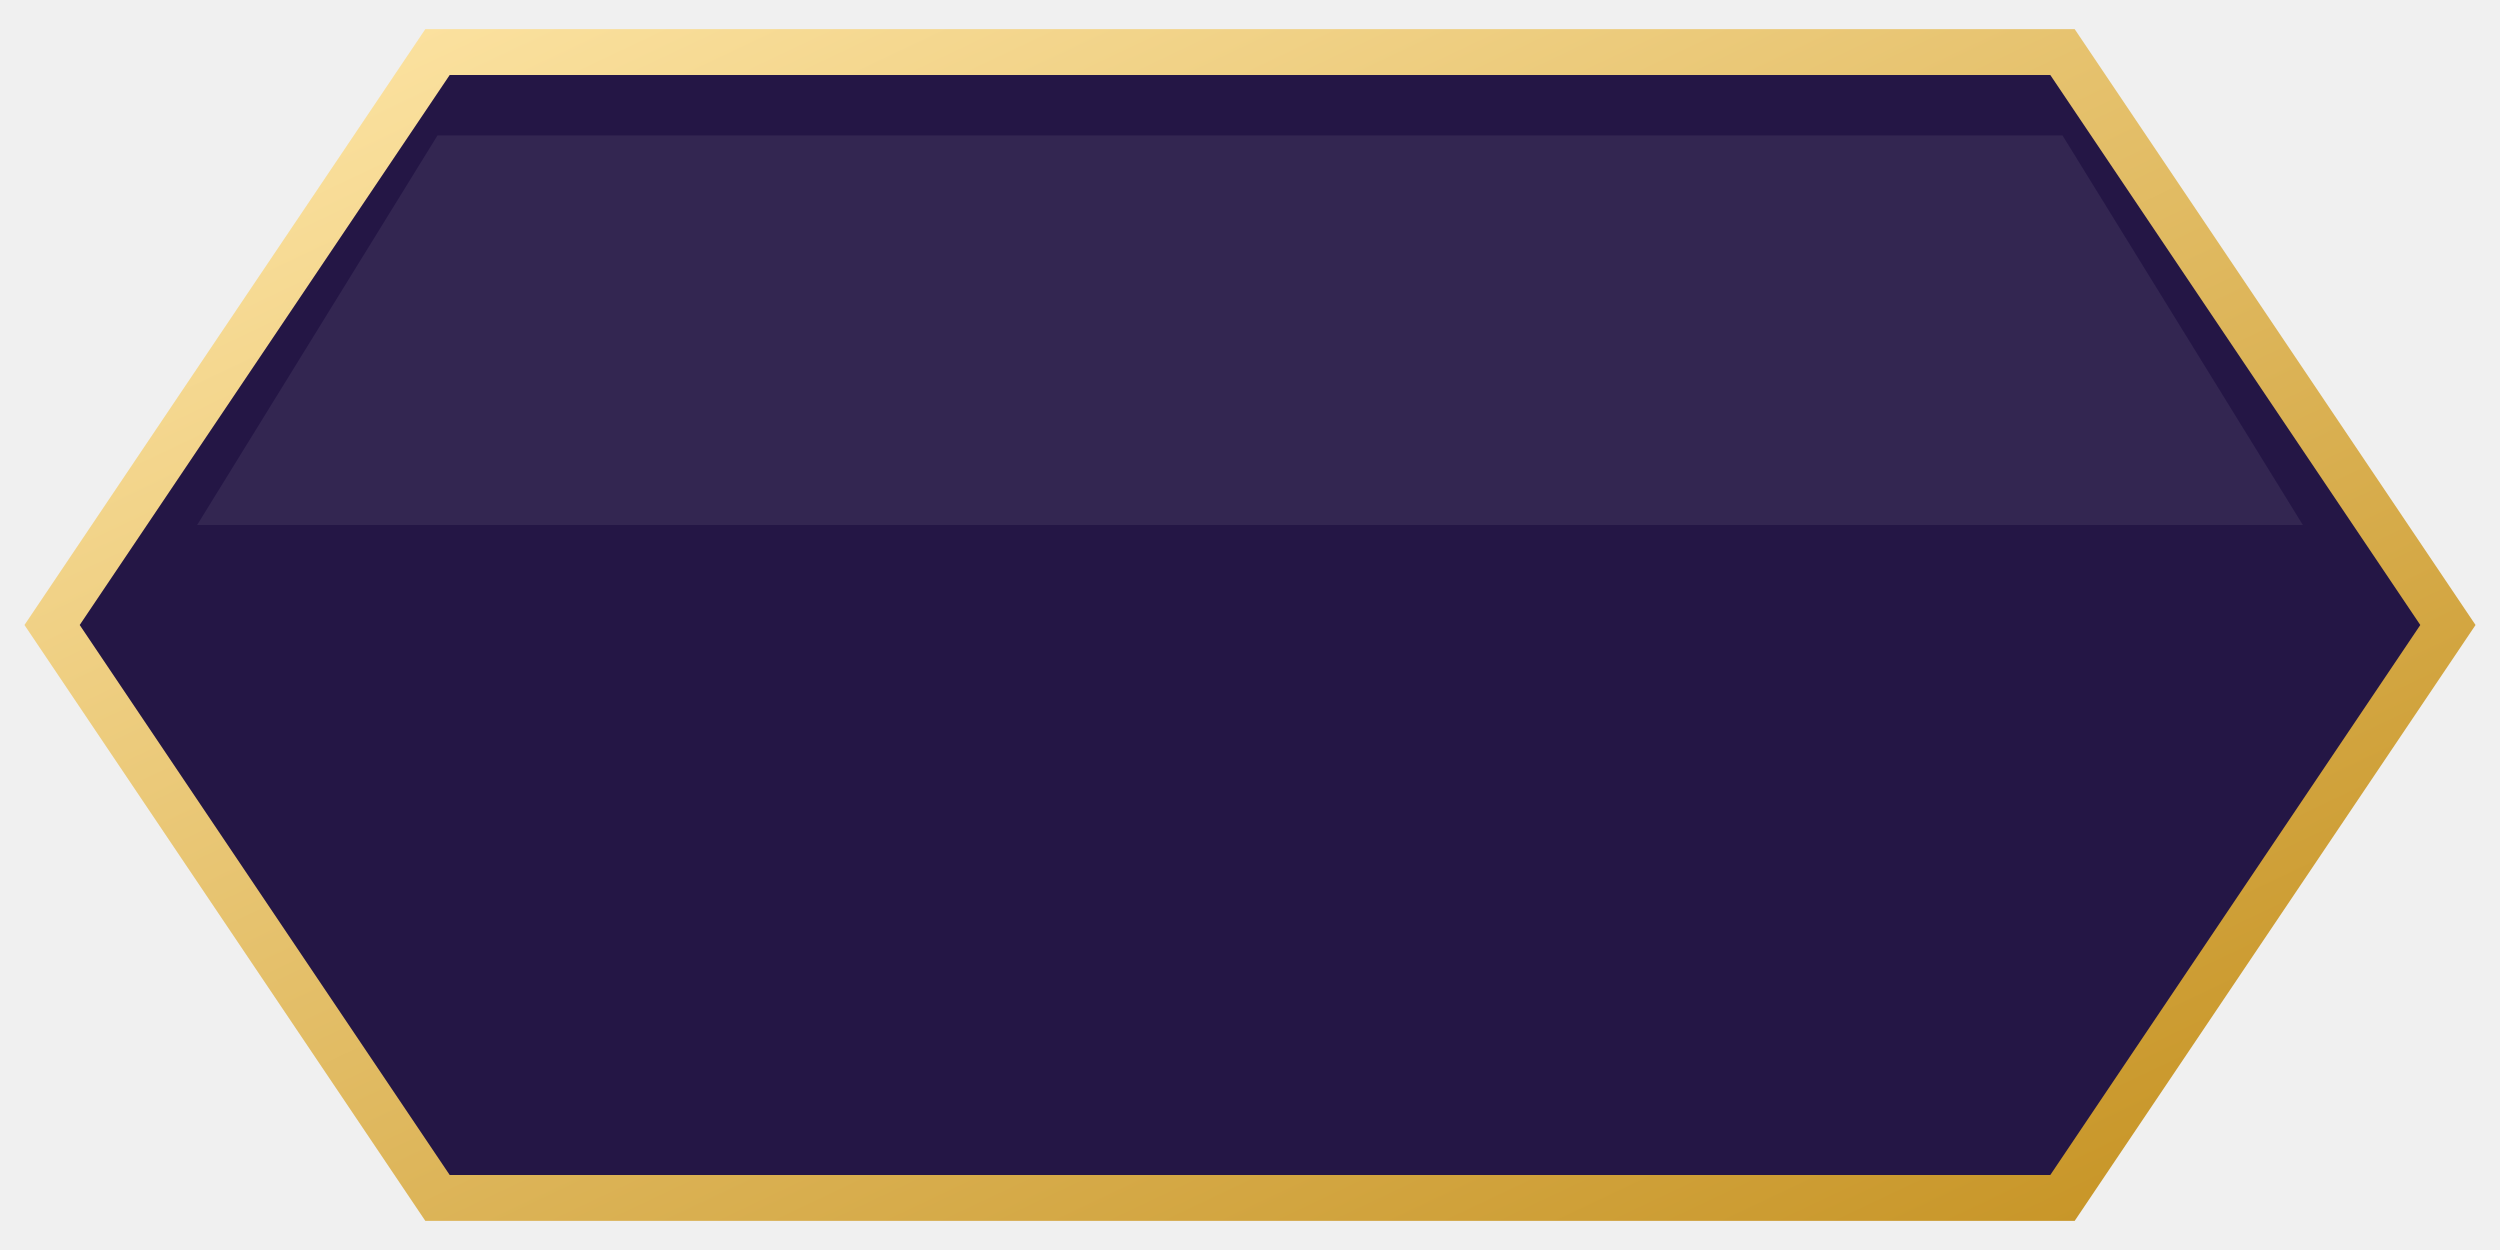
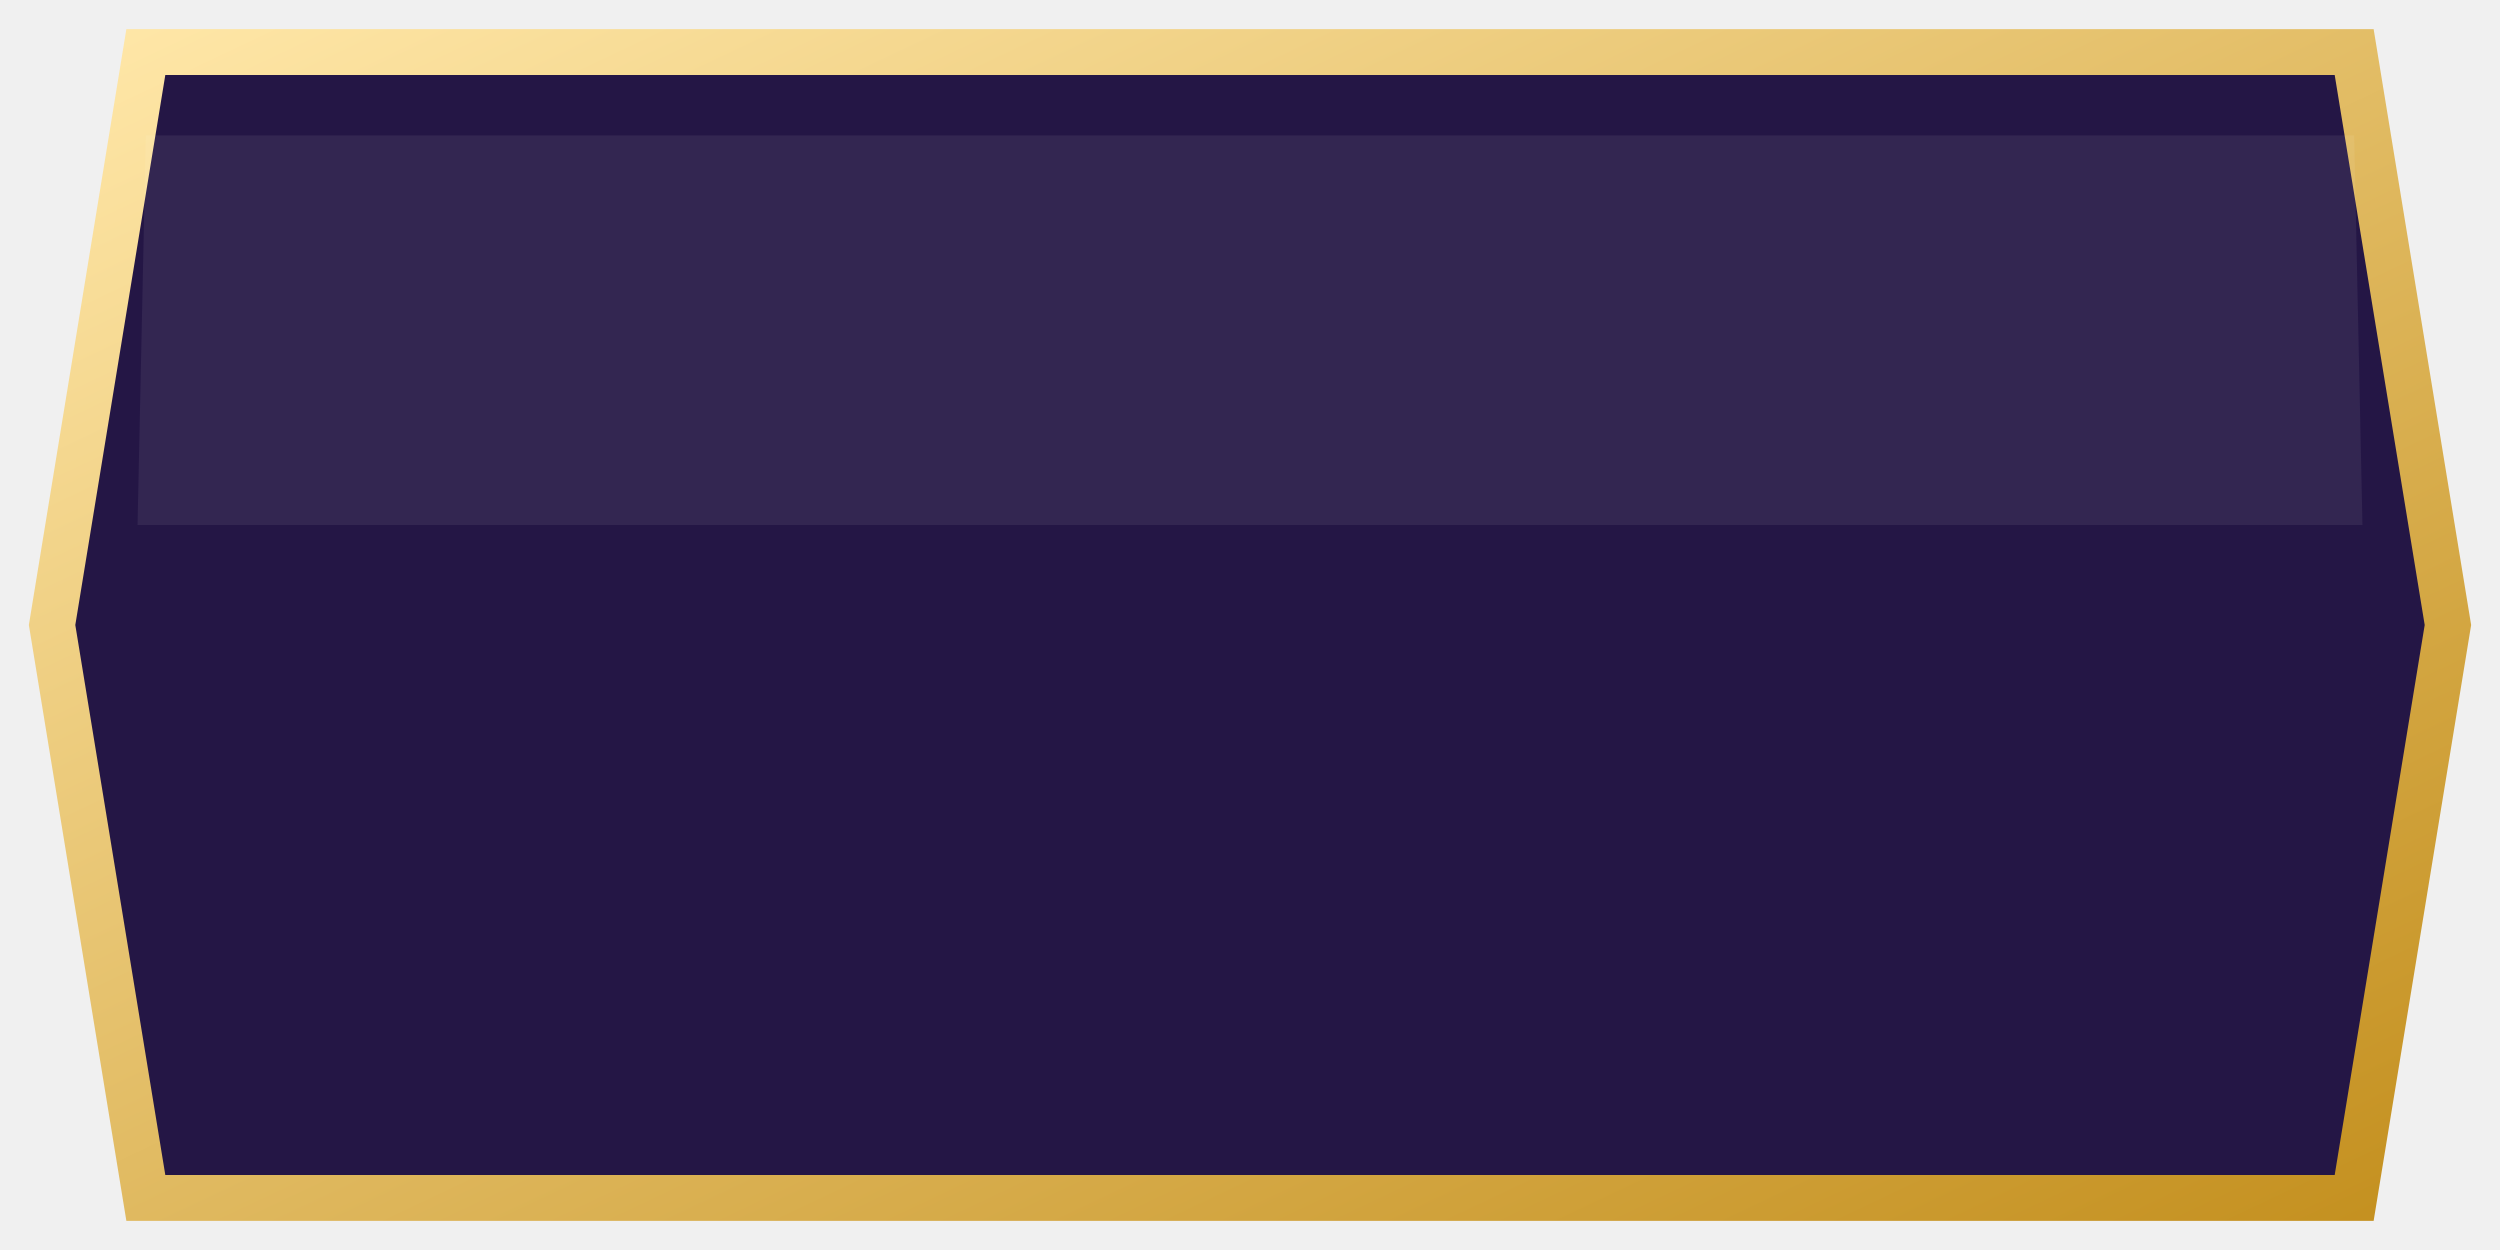
<svg xmlns="http://www.w3.org/2000/svg" width="240" height="120" viewBox="0 0 240 120">
  <defs>
    <linearGradient id="sky" x1="0" y1="0" x2="0.2" y2="1">
      <stop offset="0%" stop-color="#160E33" />
      <stop offset="38%" stop-color="#2A1355" />
      <stop offset="70%" stop-color="#4B1B60" />
      <stop offset="100%" stop-color="#7E2A4A" />
    </linearGradient>
    <radialGradient id="emberGlow" cx="50%" cy="50%" r="50%">
      <stop offset="0%" stop-color="#FFA23A" stop-opacity="0.62" />
      <stop offset="45%" stop-color="#FF6B2B" stop-opacity="0.24" />
      <stop offset="100%" stop-color="#FF6B2B" stop-opacity="0" />
    </radialGradient>
    <radialGradient id="arcaneGlow" cx="50%" cy="50%" r="50%">
      <stop offset="0%" stop-color="#7FD8FF" stop-opacity="0.30" />
      <stop offset="100%" stop-color="#7FD8FF" stop-opacity="0" />
    </radialGradient>
    <linearGradient id="rayFade" x1="0" y1="0" x2="0" y2="1">
      <stop offset="0%" stop-color="#FFE6B0" stop-opacity="0.20" />
      <stop offset="100%" stop-color="#FFE6B0" stop-opacity="0" />
    </linearGradient>
    <linearGradient id="goldBar" x1="0" y1="0" x2="0" y2="1">
      <stop offset="0%" stop-color="#FFF0C0" />
      <stop offset="28%" stop-color="#F7CB66" />
      <stop offset="55%" stop-color="#D69A2C" />
      <stop offset="78%" stop-color="#F3C561" />
      <stop offset="100%" stop-color="#9C6A18" />
    </linearGradient>
    <linearGradient id="goldSoft" x1="0" y1="0" x2="1" y2="1">
      <stop offset="0%" stop-color="#FFE7A8" />
      <stop offset="100%" stop-color="#C4901F" />
    </linearGradient>
    <linearGradient id="goldEdge" x1="0" y1="0" x2="0" y2="1">
      <stop offset="0%" stop-color="#FFF6D8" />
      <stop offset="100%" stop-color="#C08C22" />
    </linearGradient>
    <linearGradient id="panelGlass" x1="0" y1="0" x2="0.25" y2="1">
      <stop offset="0%" stop-color="#33205E" />
      <stop offset="45%" stop-color="#241645" />
      <stop offset="100%" stop-color="#1A1035" />
    </linearGradient>
    <linearGradient id="panelSheen" x1="0" y1="0" x2="0" y2="1">
      <stop offset="0%" stop-color="#FFFFFF" stop-opacity="0.13" />
      <stop offset="60%" stop-color="#FFFFFF" stop-opacity="0.02" />
      <stop offset="100%" stop-color="#FFFFFF" stop-opacity="0" />
    </linearGradient>
    <linearGradient id="inkWell" x1="0" y1="0" x2="0" y2="1">
      <stop offset="0%" stop-color="#120B26" />
      <stop offset="100%" stop-color="#1D1240" />
    </linearGradient>
    <linearGradient id="molten" x1="0" y1="0" x2="0" y2="1">
      <stop offset="0%" stop-color="#FFDE8A" />
      <stop offset="22%" stop-color="#FFA53C" />
      <stop offset="58%" stop-color="#F4682A" />
      <stop offset="100%" stop-color="#C13A1E" />
    </linearGradient>
    <linearGradient id="moltenSheen" x1="0" y1="0" x2="0" y2="1">
      <stop offset="0%" stop-color="#FFFFFF" stop-opacity="0.55" />
      <stop offset="100%" stop-color="#FFFFFF" stop-opacity="0" />
    </linearGradient>
    <linearGradient id="gemCyan" x1="0" y1="0" x2="0.4" y2="1">
      <stop offset="0%" stop-color="#C8F6FF" />
      <stop offset="45%" stop-color="#49C9F0" />
      <stop offset="100%" stop-color="#1A6FA8" />
    </linearGradient>
    <linearGradient id="gemRose" x1="0" y1="0" x2="0.4" y2="1">
      <stop offset="0%" stop-color="#FFD3EC" />
      <stop offset="45%" stop-color="#FF74C0" />
      <stop offset="100%" stop-color="#A62A7A" />
    </linearGradient>
    <linearGradient id="gemMint" x1="0" y1="0" x2="0.4" y2="1">
      <stop offset="0%" stop-color="#CFFFEA" />
      <stop offset="45%" stop-color="#4FE0A6" />
      <stop offset="100%" stop-color="#177C56" />
    </linearGradient>
    <linearGradient id="gemAmethyst" x1="0" y1="0" x2="0.4" y2="1">
      <stop offset="0%" stop-color="#E8D6FF" />
      <stop offset="45%" stop-color="#A879FF" />
      <stop offset="100%" stop-color="#5B2C9E" />
    </linearGradient>
    <linearGradient id="gemGold" x1="0" y1="0" x2="0.4" y2="1">
      <stop offset="0%" stop-color="#FFF3C4" />
      <stop offset="45%" stop-color="#FFC444" />
      <stop offset="100%" stop-color="#A96C10" />
    </linearGradient>
    <linearGradient id="gemRuby" x1="0" y1="0" x2="0.4" y2="1">
      <stop offset="0%" stop-color="#FFD0D6" />
      <stop offset="45%" stop-color="#FF5F72" />
      <stop offset="100%" stop-color="#96162C" />
    </linearGradient>
    <linearGradient id="facetA" x1="0" y1="0" x2="1" y2="1">
      <stop offset="0%" stop-color="#EAFBFF" />
      <stop offset="100%" stop-color="#6FD4F5" />
    </linearGradient>
    <linearGradient id="facetB" x1="0" y1="0" x2="1" y2="1">
      <stop offset="0%" stop-color="#7ED6F7" />
      <stop offset="100%" stop-color="#2A73C9" />
    </linearGradient>
    <linearGradient id="facetC" x1="0" y1="0" x2="0" y2="1">
      <stop offset="0%" stop-color="#B9ECFF" />
      <stop offset="100%" stop-color="#3E97DA" />
    </linearGradient>
    <linearGradient id="fillGold" x1="0" y1="0" x2="0" y2="1">
      <stop offset="0%" stop-color="#FFE7A0" />
      <stop offset="50%" stop-color="#FFB43C" />
      <stop offset="100%" stop-color="#D77C14" />
    </linearGradient>
    <linearGradient id="fillMint" x1="0" y1="0" x2="0" y2="1">
      <stop offset="0%" stop-color="#B8FFE2" />
      <stop offset="50%" stop-color="#43DFA0" />
      <stop offset="100%" stop-color="#189367" />
    </linearGradient>
    <linearGradient id="fillCyan" x1="0" y1="0" x2="0" y2="1">
      <stop offset="0%" stop-color="#CDF3FF" />
      <stop offset="50%" stop-color="#4EC8F2" />
      <stop offset="100%" stop-color="#1B7BB0" />
    </linearGradient>
    <linearGradient id="emberSprite" x1="0" y1="0" x2="0" y2="1">
      <stop offset="0%" stop-color="#FFF0AE" />
      <stop offset="45%" stop-color="#FFB03C" />
      <stop offset="100%" stop-color="#F0632A" />
    </linearGradient>
    <filter id="deepShadow" x="-20%" y="-20%" width="140%" height="150%">
      <feDropShadow dx="0" dy="12" stdDeviation="16" flood-color="#080416" flood-opacity="0.72" />
    </filter>
    <filter id="popShadow" x="-40%" y="-40%" width="180%" height="200%">
      <feDropShadow dx="0" dy="5" stdDeviation="6" flood-color="#0A0518" flood-opacity="0.6" />
    </filter>
    <filter id="goldGlow" x="-45%" y="-45%" width="190%" height="190%">
      <feDropShadow dx="0" dy="0" stdDeviation="11" flood-color="#FFC24A" flood-opacity="0.75" />
    </filter>
    <filter id="moltenGlow" x="-25%" y="-80%" width="150%" height="260%">
      <feDropShadow dx="0" dy="0" stdDeviation="22" flood-color="#FF8A2B" flood-opacity="0.8" />
      <feDropShadow dx="0" dy="10" stdDeviation="16" flood-color="#080416" flood-opacity="0.65" />
    </filter>
    <filter id="arcGlow" x="-45%" y="-45%" width="190%" height="190%">
      <feDropShadow dx="0" dy="0" stdDeviation="9" flood-color="#66D9FF" flood-opacity="0.85" />
    </filter>
    <filter id="softBlur" x="-120%" y="-120%" width="340%" height="340%">
      <feGaussianBlur stdDeviation="5" />
    </filter>
    <filter id="tinyBlur" x="-120%" y="-120%" width="340%" height="340%">
      <feGaussianBlur stdDeviation="1.6" />
    </filter>
    <g id="cornerOrn">
      <path d="M7 44 C7 22 22 7 44 7" fill="none" stroke="url(#goldBar)" stroke-width="2.6" stroke-linecap="round" />
      <path d="M7 62 C7 31 31 7 62 7" fill="none" stroke="url(#goldSoft)" stroke-width="1.2" opacity="0.7" />
      <path d="M20 20 l7.5 -7.5 7.5 7.5 -7.5 7.5 z" fill="url(#goldBar)" />
      <path d="M44 7 c9 0 14 -2.5 17 -7" fill="none" stroke="url(#goldSoft)" stroke-width="1.6" stroke-linecap="round" opacity="0.9" />
      <path d="M7 44 c0 9 -2.5 14 -7 17" fill="none" stroke="url(#goldSoft)" stroke-width="1.6" stroke-linecap="round" opacity="0.9" />
      <circle cx="62" cy="7" r="2.4" fill="url(#goldBar)" />
      <circle cx="7" cy="62" r="2.4" fill="url(#goldBar)" />
    </g>
    <g id="rivet">
      <circle r="5" fill="url(#goldBar)" />
      <circle r="2.4" fill="#FFF4CE" opacity="0.9" />
      <circle r="5" fill="none" stroke="#6E4410" stroke-width="0.9" opacity="0.8" />
    </g>
    <g id="flourish">
      <path d="M-132 0 C -92 -13, -48 -13, -17 0" fill="none" stroke="url(#goldSoft)" stroke-width="2.2" stroke-linecap="round" />
      <path d="M132 0 C 92 -13, 48 -13, 17 0" fill="none" stroke="url(#goldSoft)" stroke-width="2.2" stroke-linecap="round" />
      <path d="M-132 0 c -10 0 -16 5 -18 12" fill="none" stroke="url(#goldSoft)" stroke-width="1.6" stroke-linecap="round" opacity="0.85" />
      <path d="M132 0 c 10 0 16 5 18 12" fill="none" stroke="url(#goldSoft)" stroke-width="1.6" stroke-linecap="round" opacity="0.85" />
      <path d="M0 -11 l11 11 -11 11 -11 -11 z" fill="url(#gemGold)" stroke="#8A5A12" stroke-width="1" />
      <circle cx="-24" cy="2" r="2.6" fill="url(#goldBar)" />
      <circle cx="24" cy="2" r="2.6" fill="url(#goldBar)" />
    </g>
    <g id="sparkle">
      <path d="M0 -16 C2 -5 5 -2 16 0 C5 2 2 5 0 16 C-2 5 -5 2 -16 0 C-5 -2 -2 -5 0 -16 Z" fill="#FFF6D8" />
    </g>
  </defs>
-   <path d="M42 5 h156 l37 55.0 l-37 55.0 h-156 l-37 -55.0 z" fill="#241645" stroke="url(#goldSoft)" stroke-width="4.4" />
+   <path d="M14 5 h212 l9 55.0 l-9 55.0 h-212 l-9 -55.0 z" fill="#241645" stroke="url(#goldSoft)" stroke-width="4.4" />
  <clipPath id="ButtonDefaultTopHalf">
    <rect x="0" y="0" width="240" height="50.4" />
  </clipPath>
-   <path d="M42 13 h156 l29 47.0 l-29 47.0 h-156 l-29 -47.0 z" fill="#FFFFFF" opacity="0.07" clip-path="url(#ButtonDefaultTopHalf)" />
+   <path d="M14 13 h212 l1 47.0 l-1 47.0 h-212 l-1 -47.0 z" fill="#FFFFFF" opacity="0.07" clip-path="url(#ButtonDefaultTopHalf)" />
</svg>
